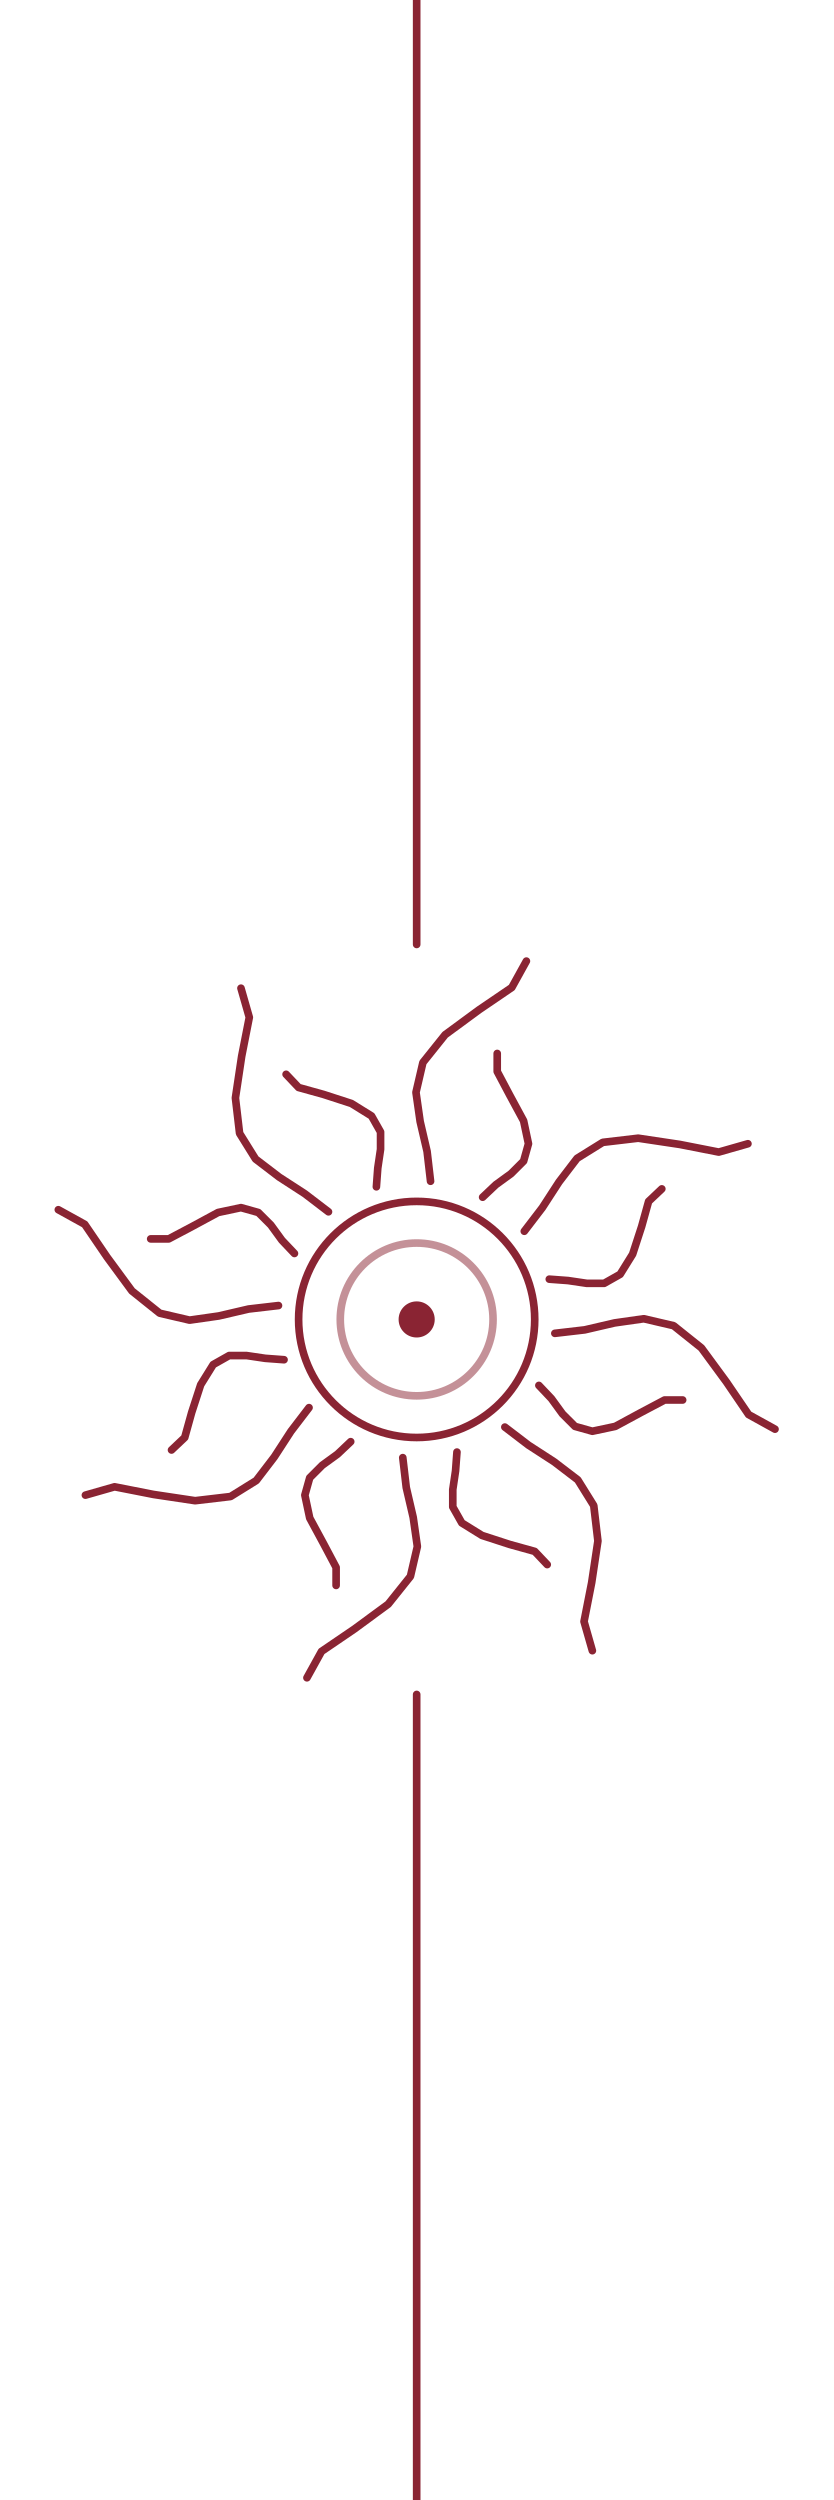
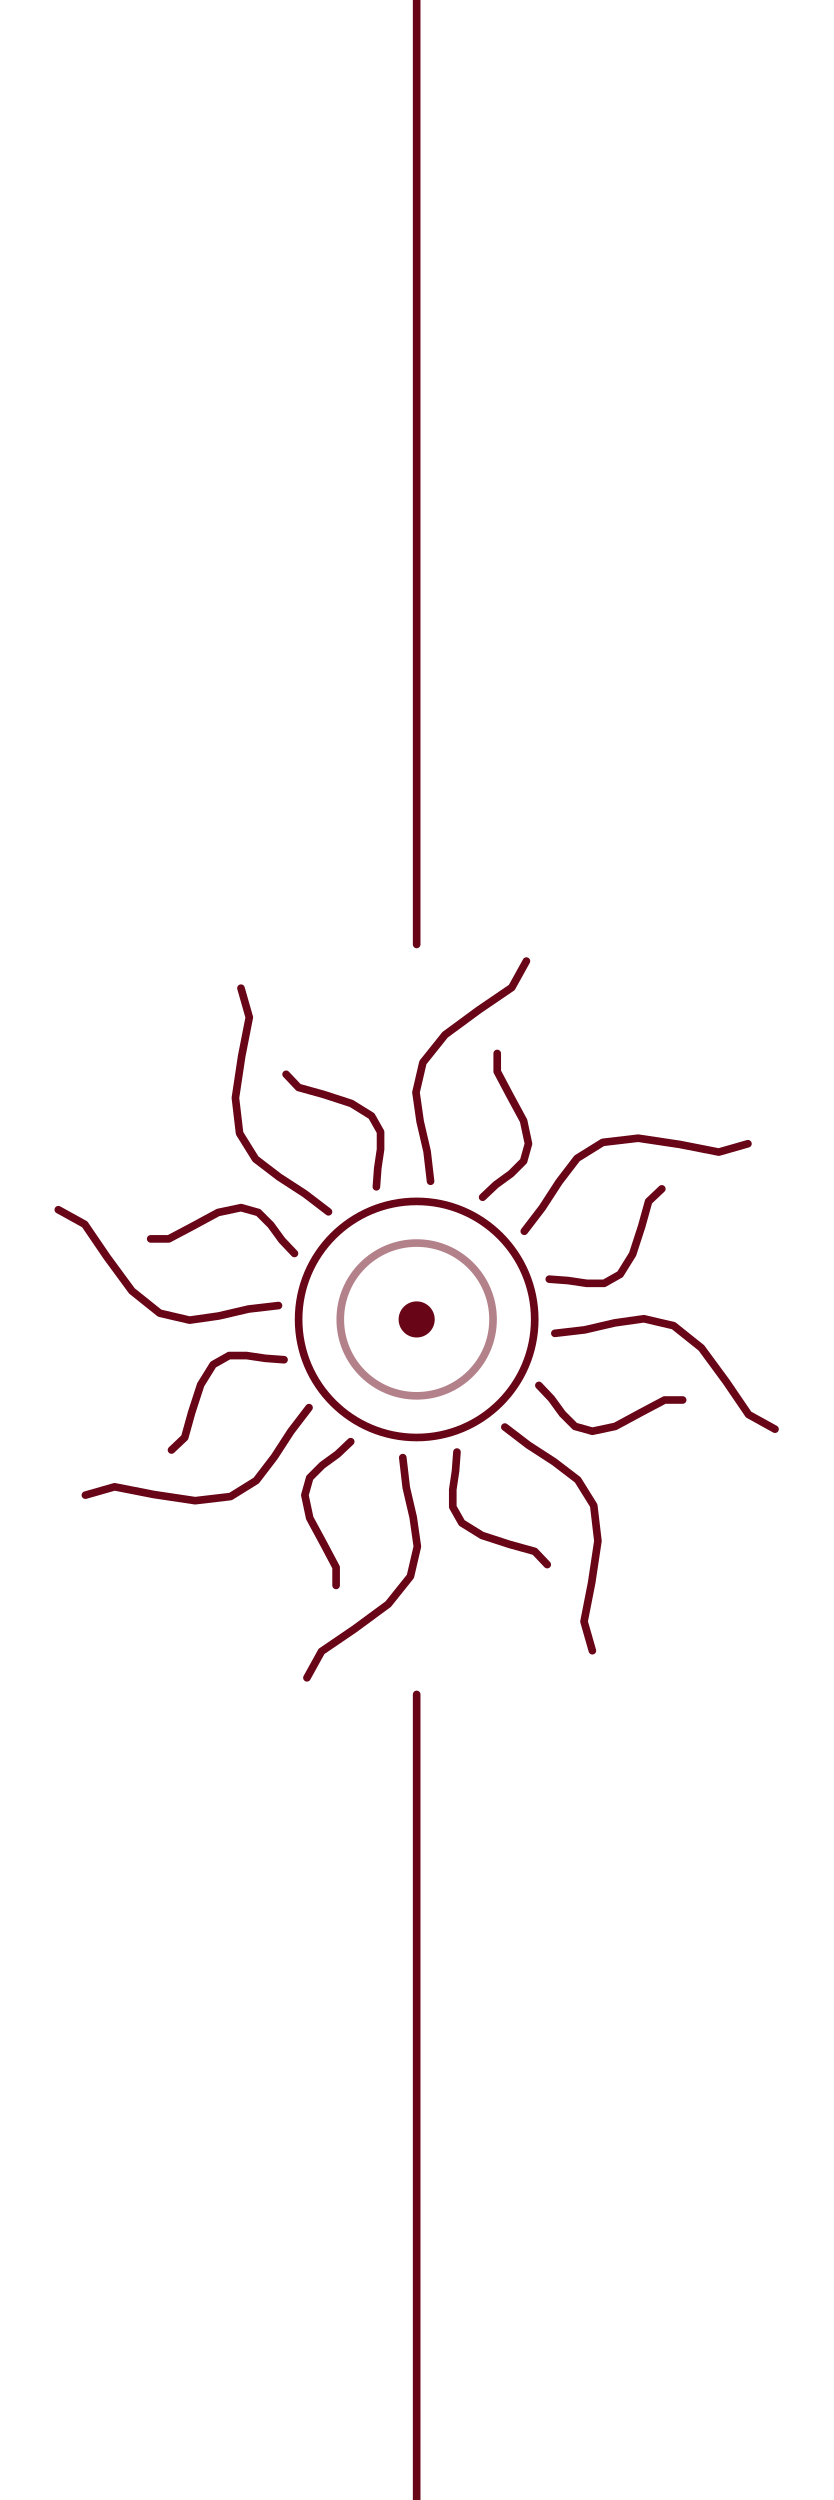
<svg xmlns="http://www.w3.org/2000/svg" viewBox="0 0 120 360" width="120" height="360">
-   <g fill="none" stroke="#8A2433" stroke-width="1.1" stroke-linecap="round" stroke-linejoin="round">
+   <g fill="none" stroke="#680517" stroke-width="1.1" stroke-linecap="round" stroke-linejoin="round">
    <path d="M60 0 V136" />
    <path d="M60 244 V360" />
    <circle cx="60" cy="190" r="17" />
    <circle cx="60" cy="190" r="11" stroke-opacity=".5" />
    <path d="M79.9 192.0 L84.2 191.5 L88.5 190.5 L92.7 189.9 L97.0 190.9 L101.0 194.1 L104.6 199.0 L107.8 203.7 L111.6 205.8" />
    <path d="M77.6 199.5 L79.4 201.4 L81.0 203.6 L82.8 205.4 L85.3 206.1 L88.6 205.4 L92.3 203.4 L95.7 201.6 L98.3 201.6" />
    <path d="M72.7 205.5 L76.1 208.1 L79.8 210.5 L83.2 213.1 L85.5 216.8 L86.1 221.9 L85.2 227.9 L84.1 233.5 L85.3 237.7" />
    <path d="M65.8 209.1 L65.6 211.8 L65.2 214.5 L65.2 217.0 L66.5 219.3 L69.4 221.1 L73.4 222.4 L77.0 223.4 L78.8 225.3" />
    <path d="M58.0 209.9 L58.5 214.2 L59.5 218.5 L60.1 222.7 L59.1 227.0 L55.9 231.0 L51.0 234.6 L46.3 237.8 L44.2 241.6" />
    <path d="M50.5 207.6 L48.6 209.4 L46.4 211.0 L44.6 212.8 L43.9 215.3 L44.6 218.6 L46.6 222.3 L48.4 225.7 L48.4 228.3" />
    <path d="M44.5 202.7 L41.9 206.1 L39.5 209.8 L36.9 213.2 L33.2 215.5 L28.1 216.1 L22.1 215.2 L16.5 214.1 L12.3 215.3" />
    <path d="M40.9 195.8 L38.2 195.6 L35.5 195.2 L33.0 195.2 L30.7 196.5 L28.9 199.4 L27.6 203.4 L26.6 207.0 L24.7 208.8" />
    <path d="M40.1 188.0 L35.8 188.5 L31.5 189.5 L27.3 190.1 L23.0 189.1 L19.0 185.9 L15.4 181.0 L12.2 176.3 L8.4 174.2" />
    <path d="M42.4 180.5 L40.6 178.6 L39.0 176.4 L37.2 174.6 L34.7 173.9 L31.4 174.6 L27.7 176.6 L24.3 178.4 L21.7 178.4" />
    <path d="M47.3 174.5 L43.9 171.9 L40.2 169.5 L36.8 166.9 L34.5 163.2 L33.9 158.1 L34.8 152.1 L35.9 146.5 L34.7 142.3" />
    <path d="M54.2 170.9 L54.4 168.2 L54.8 165.5 L54.8 163.0 L53.5 160.7 L50.6 158.9 L46.6 157.6 L43.0 156.6 L41.2 154.7" />
    <path d="M62.0 170.1 L61.5 165.8 L60.5 161.5 L59.9 157.3 L60.9 153.0 L64.1 149.0 L69.0 145.4 L73.7 142.2 L75.8 138.4" />
    <path d="M69.5 172.4 L71.4 170.6 L73.6 169.0 L75.4 167.2 L76.1 164.7 L75.4 161.4 L73.4 157.7 L71.6 154.3 L71.6 151.7" />
    <path d="M75.5 177.3 L78.1 173.9 L80.5 170.2 L83.1 166.8 L86.8 164.5 L91.9 163.9 L97.9 164.8 L103.5 165.9 L107.7 164.7" />
    <path d="M79.1 184.2 L81.8 184.4 L84.5 184.8 L87.0 184.8 L89.3 183.5 L91.1 180.6 L92.4 176.6 L93.4 173.0 L95.3 171.2" />
  </g>
-   <circle cx="60" cy="190" r="2.6" fill="#8A2433" />
+   <circle cx="60" cy="190" r="2.6" fill="#680517" />
</svg>
